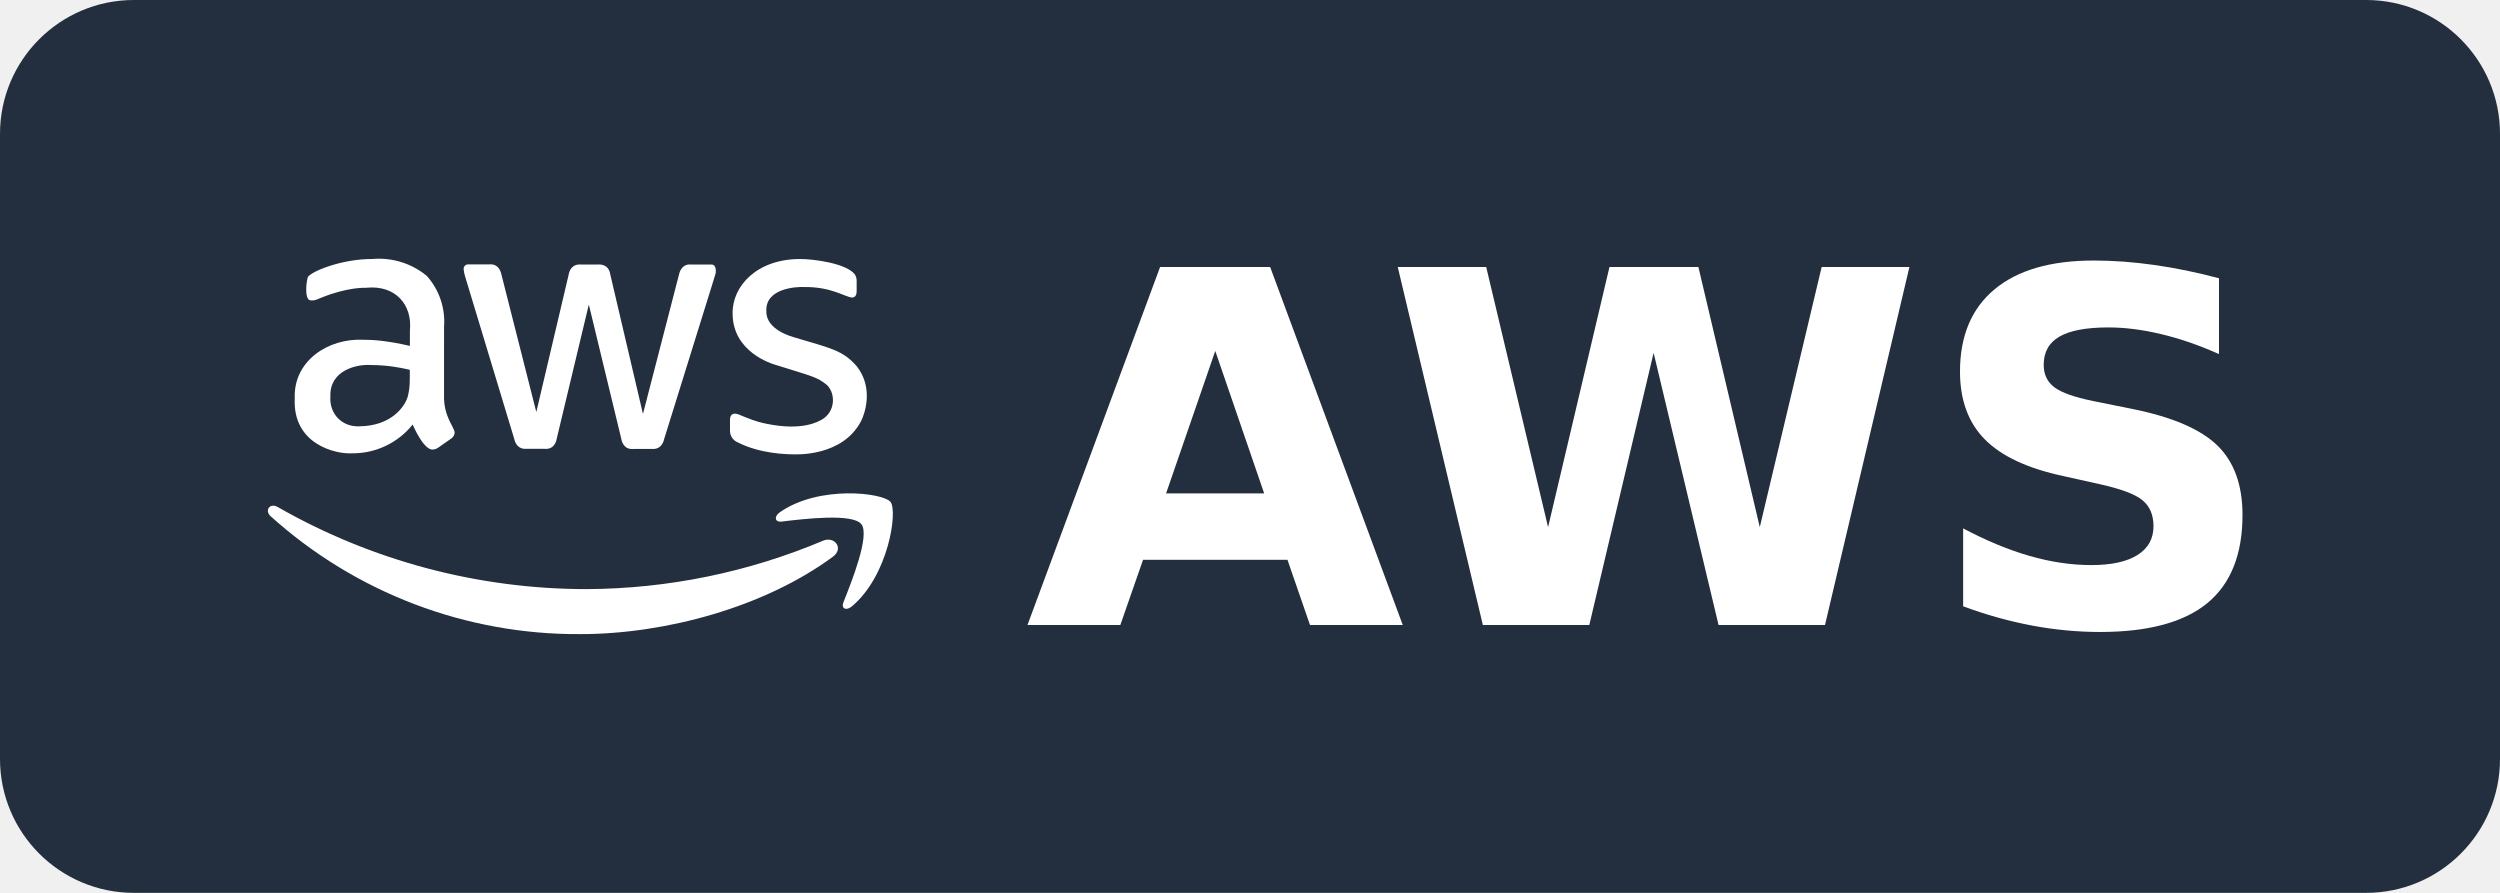
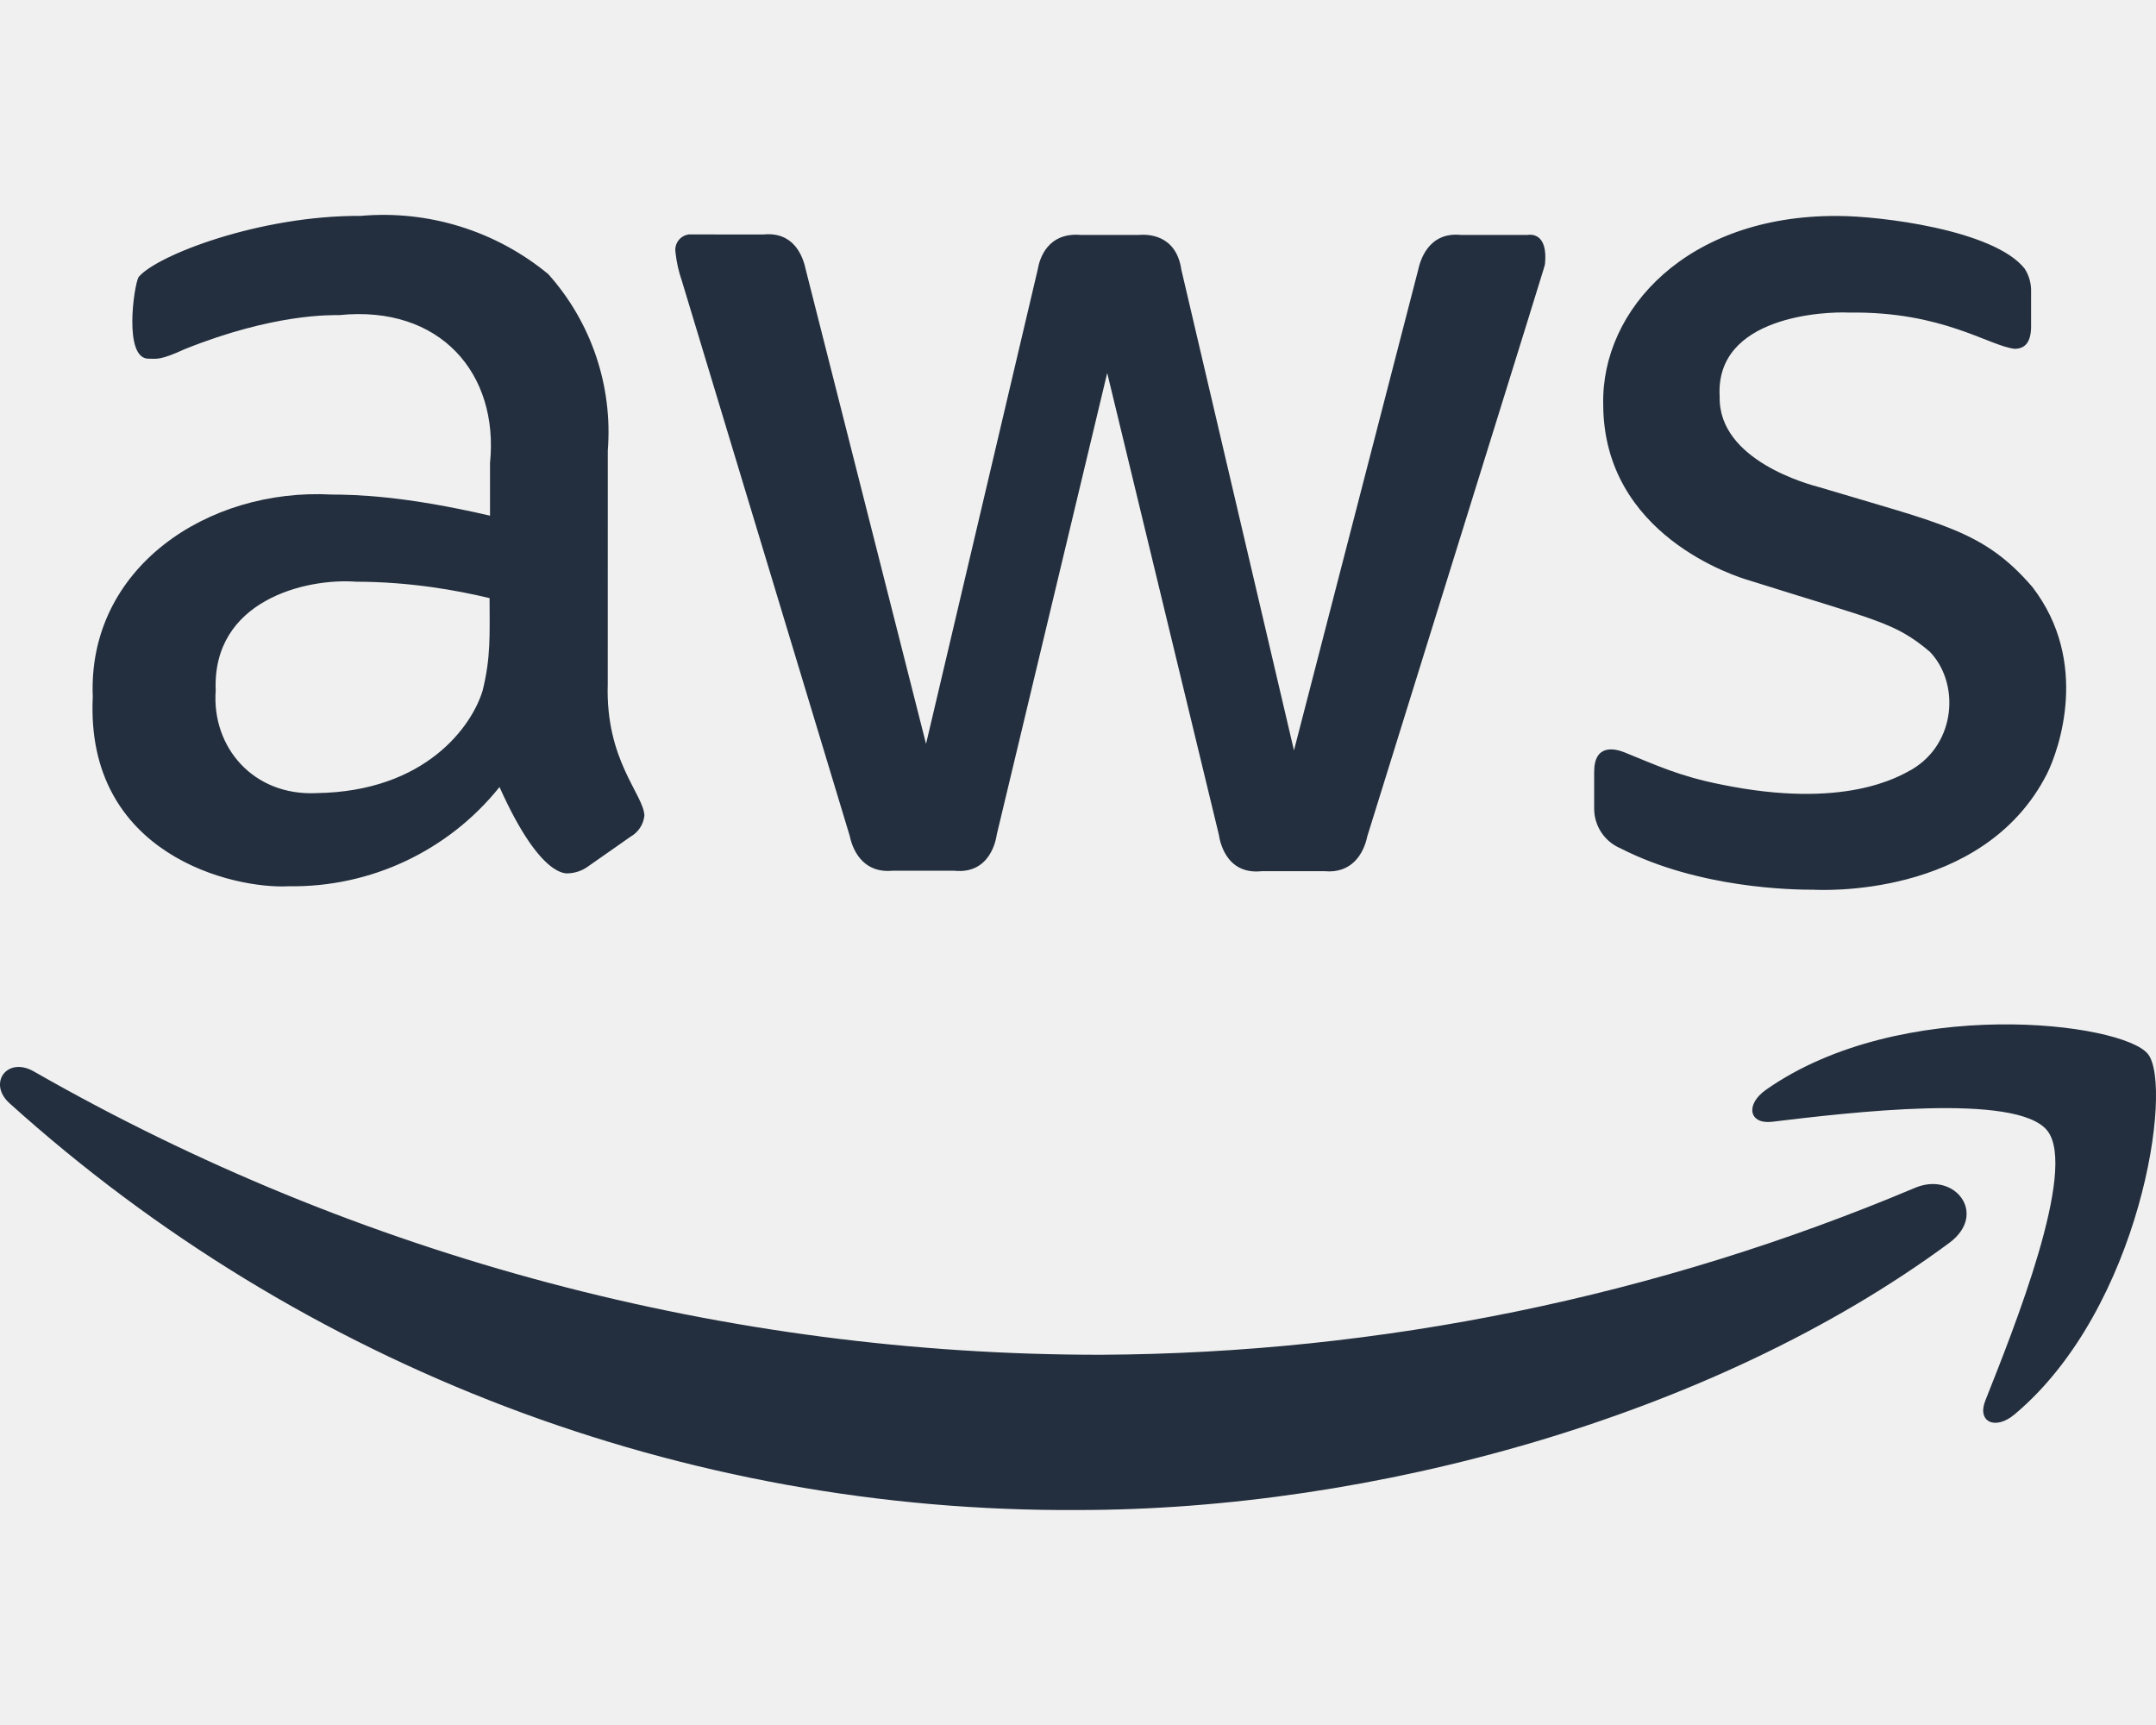
- <svg xmlns="http://www.w3.org/2000/svg" viewBox="0 0 56 20" role="img" aria-label="AWS">
-   <rect width="56" height="20" fill="#232F3E" rx="3" />
-   <g fill="#fff" text-anchor="middle" font-family="Verdana,Geneva,DejaVu Sans,sans-serif" text-rendering="geometricPrecision" font-size="110">
-     <g transform="translate(6, 3)">
-       <svg x="0" y="0" width="14" height="14" viewBox="0 0 640 512" fill="white">
-         <path d="M180.41 203.01c-.72 22.65 10.6 32.68 10.88 39.05a8.164 8.164 0 0 1-4.1 6.27l-12.8 8.96a10.66 10.66 0 0 1-5.63 1.92c-.43-.02-8.19 1.83-20.48-25.61a78.608 78.608 0 0 1-62.61 29.45c-16.28.89-60.4-9.24-58.13-56.21-1.59-38.28 34.06-62.06 70.93-60.05 7.1.02 21.6.37 46.99 6.27v-15.62c2.69-26.46-14.7-46.99-44.81-43.91-2.4.01-19.4-.5-45.84 10.11-7.36 3.38-8.3 2.82-10.75 2.82-7.41 0-4.36-21.48-2.94-24.2 5.21-6.4 35.86-18.35 65.94-18.18a76.857 76.857 0 0 1 55.69 17.28 70.285 70.285 0 0 1 17.67 52.36l-.01 69.29zM93.99 235.4c32.43-.47 46.16-19.97 49.29-30.47 2.46-10.05 2.05-16.41 2.05-27.4-9.67-2.32-23.59-4.85-39.56-4.87-15.15-1.14-42.82 5.63-41.74 32.26-1.24 16.79 11.12 31.4 29.96 30.48zm170.92 23.05c-7.86.72-11.52-4.86-12.68-10.37l-49.8-164.65c-.97-2.78-1.61-5.65-1.92-8.58a4.61 4.61 0 0 1 3.86-5.25c.24-.04-2.13 0 22.25 0 8.78-.88 11.64 6.03 12.55 10.37l35.72 140.83 33.16-140.83c.53-3.22 2.94-11.07 12.8-10.24h17.16c2.17-.18 11.11-.5 12.68 10.37l33.42 142.63L420.98 80.1c.48-2.18 2.72-11.37 12.68-10.37h19.72c.85-.13 6.15-.81 5.25 8.58-.43 1.85 3.41-10.66-52.75 169.9-1.15 5.51-4.82 11.09-12.68 10.37h-18.69c-10.94 1.15-12.51-9.66-12.68-10.75L328.67 110.7l-32.78 136.99c-.16 1.09-1.73 11.9-12.68 10.75h-18.3zm273.48 5.63c-5.88.01-33.92-.3-57.36-12.29a12.802 12.802 0 0 1-7.81-11.91v-10.75c0-8.45 6.2-6.9 8.83-5.89 10.04 4.06 16.48 7.14 28.81 9.6 36.65 7.53 52.77-2.3 56.72-4.48 13.15-7.81 14.19-25.68 5.25-34.95-10.48-8.79-15.48-9.12-53.13-21-4.64-1.29-43.7-13.61-43.79-52.36-.61-28.24 25.05-56.18 69.52-55.95 12.67-.01 46.43 4.13 55.57 15.62 1.35 2.09 2.02 4.55 1.92 7.04v10.11c0 4.44-1.62 6.66-4.87 6.66-7.71-.86-21.39-11.17-49.16-10.75-6.89-.36-39.89.91-38.41 24.97-.43 18.96 26.61 26.07 29.7 26.89 36.46 10.97 48.65 12.79 63.12 29.58 17.14 22.25 7.9 48.3 4.35 55.44-19.08 37.49-68.42 34.44-69.26 34.42zm40.2 104.86c-70.03 51.72-171.69 79.25-258.49 79.25A469.127 469.127 0 0 1 2.83 327.46c-6.53-5.89-.77-13.96 7.17-9.47a637.37 637.37 0 0 0 316.88 84.12 630.22 630.22 0 0 0 241.59-49.55c11.78-5 21.77 7.8 10.12 16.38zm29.19-33.29c-8.96-11.52-59.28-5.38-81.81-2.69-6.79.77-7.94-5.12-1.79-9.47 40.07-28.17 105.88-20.1 113.44-10.63 7.55 9.47-2.05 75.41-39.56 106.91-5.76 4.87-11.27 2.3-8.71-4.1 8.44-21.25 27.39-68.49 18.43-80.02z" />
-       </svg>
-     </g>
-     <text x="370" y="140" transform="scale(.1)" font-weight="bold">AWS</text>
-   </g>
+ <svg xmlns="http://www.w3.org/2000/svg" viewBox="0 0 640 512" fill="#232F3E">
+   <path d="M180.41 203.01c-.72 22.65 10.6 32.68 10.88 39.05a8.164 8.164 0 0 1-4.1 6.27l-12.8 8.96a10.66 10.66 0 0 1-5.63 1.92c-.43-.02-8.19 1.83-20.48-25.61a78.608 78.608 0 0 1-62.61 29.45c-16.28.89-60.4-9.24-58.13-56.21-1.59-38.28 34.06-62.06 70.93-60.05 7.1.02 21.6.37 46.99 6.27v-15.62c2.69-26.46-14.7-46.99-44.81-43.91-2.4.01-19.4-.5-45.84 10.11-7.36 3.38-8.3 2.82-10.75 2.82-7.41 0-4.36-21.48-2.94-24.2 5.21-6.4 35.86-18.35 65.94-18.18a76.857 76.857 0 0 1 55.69 17.28 70.285 70.285 0 0 1 17.67 52.36l-.01 69.29zM93.99 235.4c32.43-.47 46.16-19.97 49.29-30.47 2.46-10.05 2.05-16.41 2.05-27.4-9.67-2.32-23.59-4.85-39.56-4.87-15.15-1.14-42.82 5.63-41.74 32.26-1.24 16.79 11.12 31.4 29.96 30.48zm170.92 23.05c-7.86.72-11.52-4.86-12.68-10.37l-49.8-164.65c-.97-2.78-1.61-5.65-1.92-8.58a4.61 4.61 0 0 1 3.86-5.25c.24-.04-2.13 0 22.25 0 8.78-.88 11.64 6.03 12.55 10.37l35.72 140.83 33.16-140.83c.53-3.22 2.94-11.07 12.8-10.24h17.16c2.17-.18 11.11-.5 12.68 10.37l33.42 142.63L420.98 80.1c.48-2.18 2.72-11.37 12.68-10.37h19.72c.85-.13 6.15-.81 5.25 8.58-.43 1.85 3.41-10.66-52.75 169.9-1.15 5.51-4.82 11.09-12.68 10.37h-18.69c-10.94 1.15-12.51-9.66-12.68-10.75L328.67 110.7l-32.78 136.99c-.16 1.09-1.73 11.9-12.68 10.75h-18.3zm273.48 5.63c-5.88.01-33.92-.3-57.36-12.29a12.802 12.802 0 0 1-7.81-11.91v-10.75c0-8.45 6.2-6.9 8.83-5.89 10.04 4.06 16.48 7.14 28.81 9.6 36.65 7.53 52.77-2.3 56.72-4.48 13.15-7.81 14.19-25.68 5.25-34.95-10.48-8.79-15.48-9.12-53.13-21-4.64-1.29-43.7-13.61-43.79-52.36-.61-28.24 25.05-56.18 69.52-55.95 12.67-.01 46.43 4.13 55.57 15.62 1.35 2.09 2.02 4.55 1.92 7.04v10.11c0 4.44-1.62 6.66-4.87 6.66-7.71-.86-21.39-11.17-49.16-10.75-6.89-.36-39.89.91-38.41 24.97-.43 18.96 26.61 26.07 29.7 26.89 36.46 10.97 48.65 12.79 63.12 29.58 17.14 22.25 7.9 48.3 4.35 55.44-19.08 37.49-68.42 34.44-69.26 34.42zm40.2 104.86c-70.03 51.72-171.69 79.25-258.49 79.25A469.127 469.127 0 0 1 2.83 327.46c-6.53-5.89-.77-13.96 7.17-9.47a637.37 637.37 0 0 0 316.88 84.12 630.22 630.22 0 0 0 241.59-49.55c11.78-5 21.77 7.8 10.12 16.38zm29.19-33.29c-8.96-11.52-59.28-5.38-81.81-2.69-6.79.77-7.94-5.12-1.79-9.47 40.07-28.17 105.88-20.1 113.44-10.63 7.55 9.47-2.05 75.41-39.56 106.91-5.76 4.87-11.27 2.3-8.71-4.1 8.44-21.25 27.39-68.49 18.43-80.02z" />
</svg>
